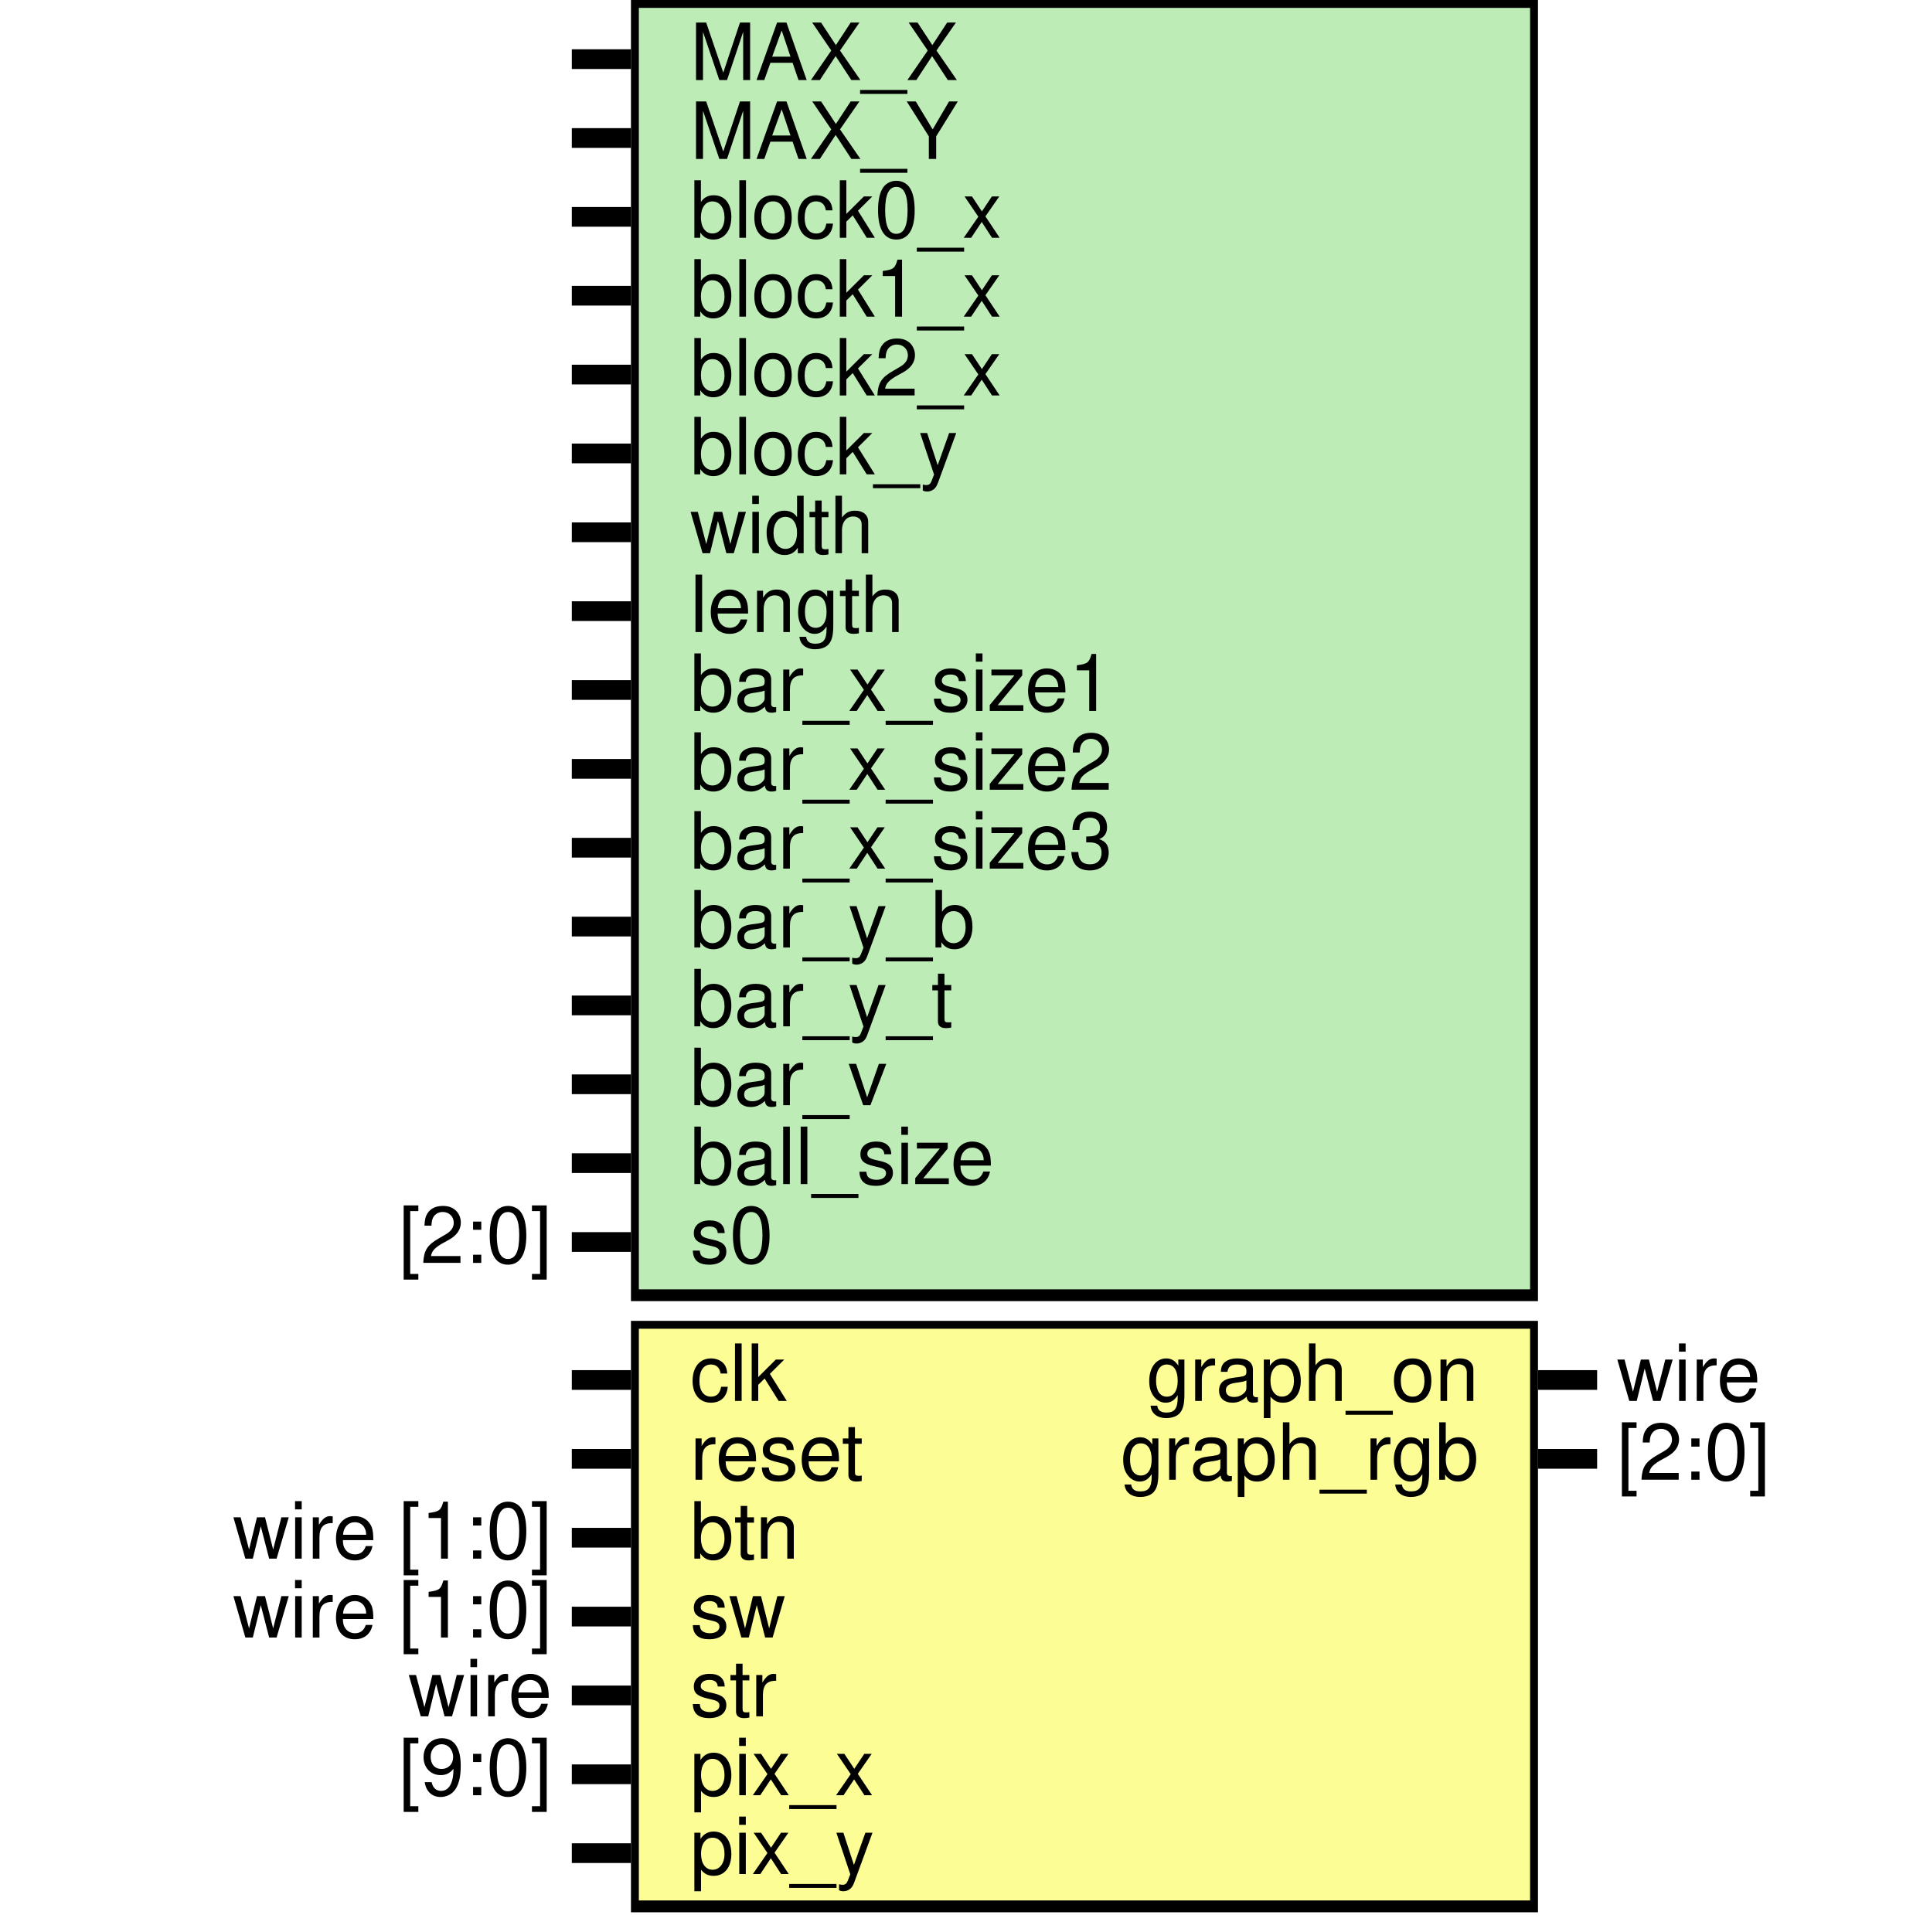
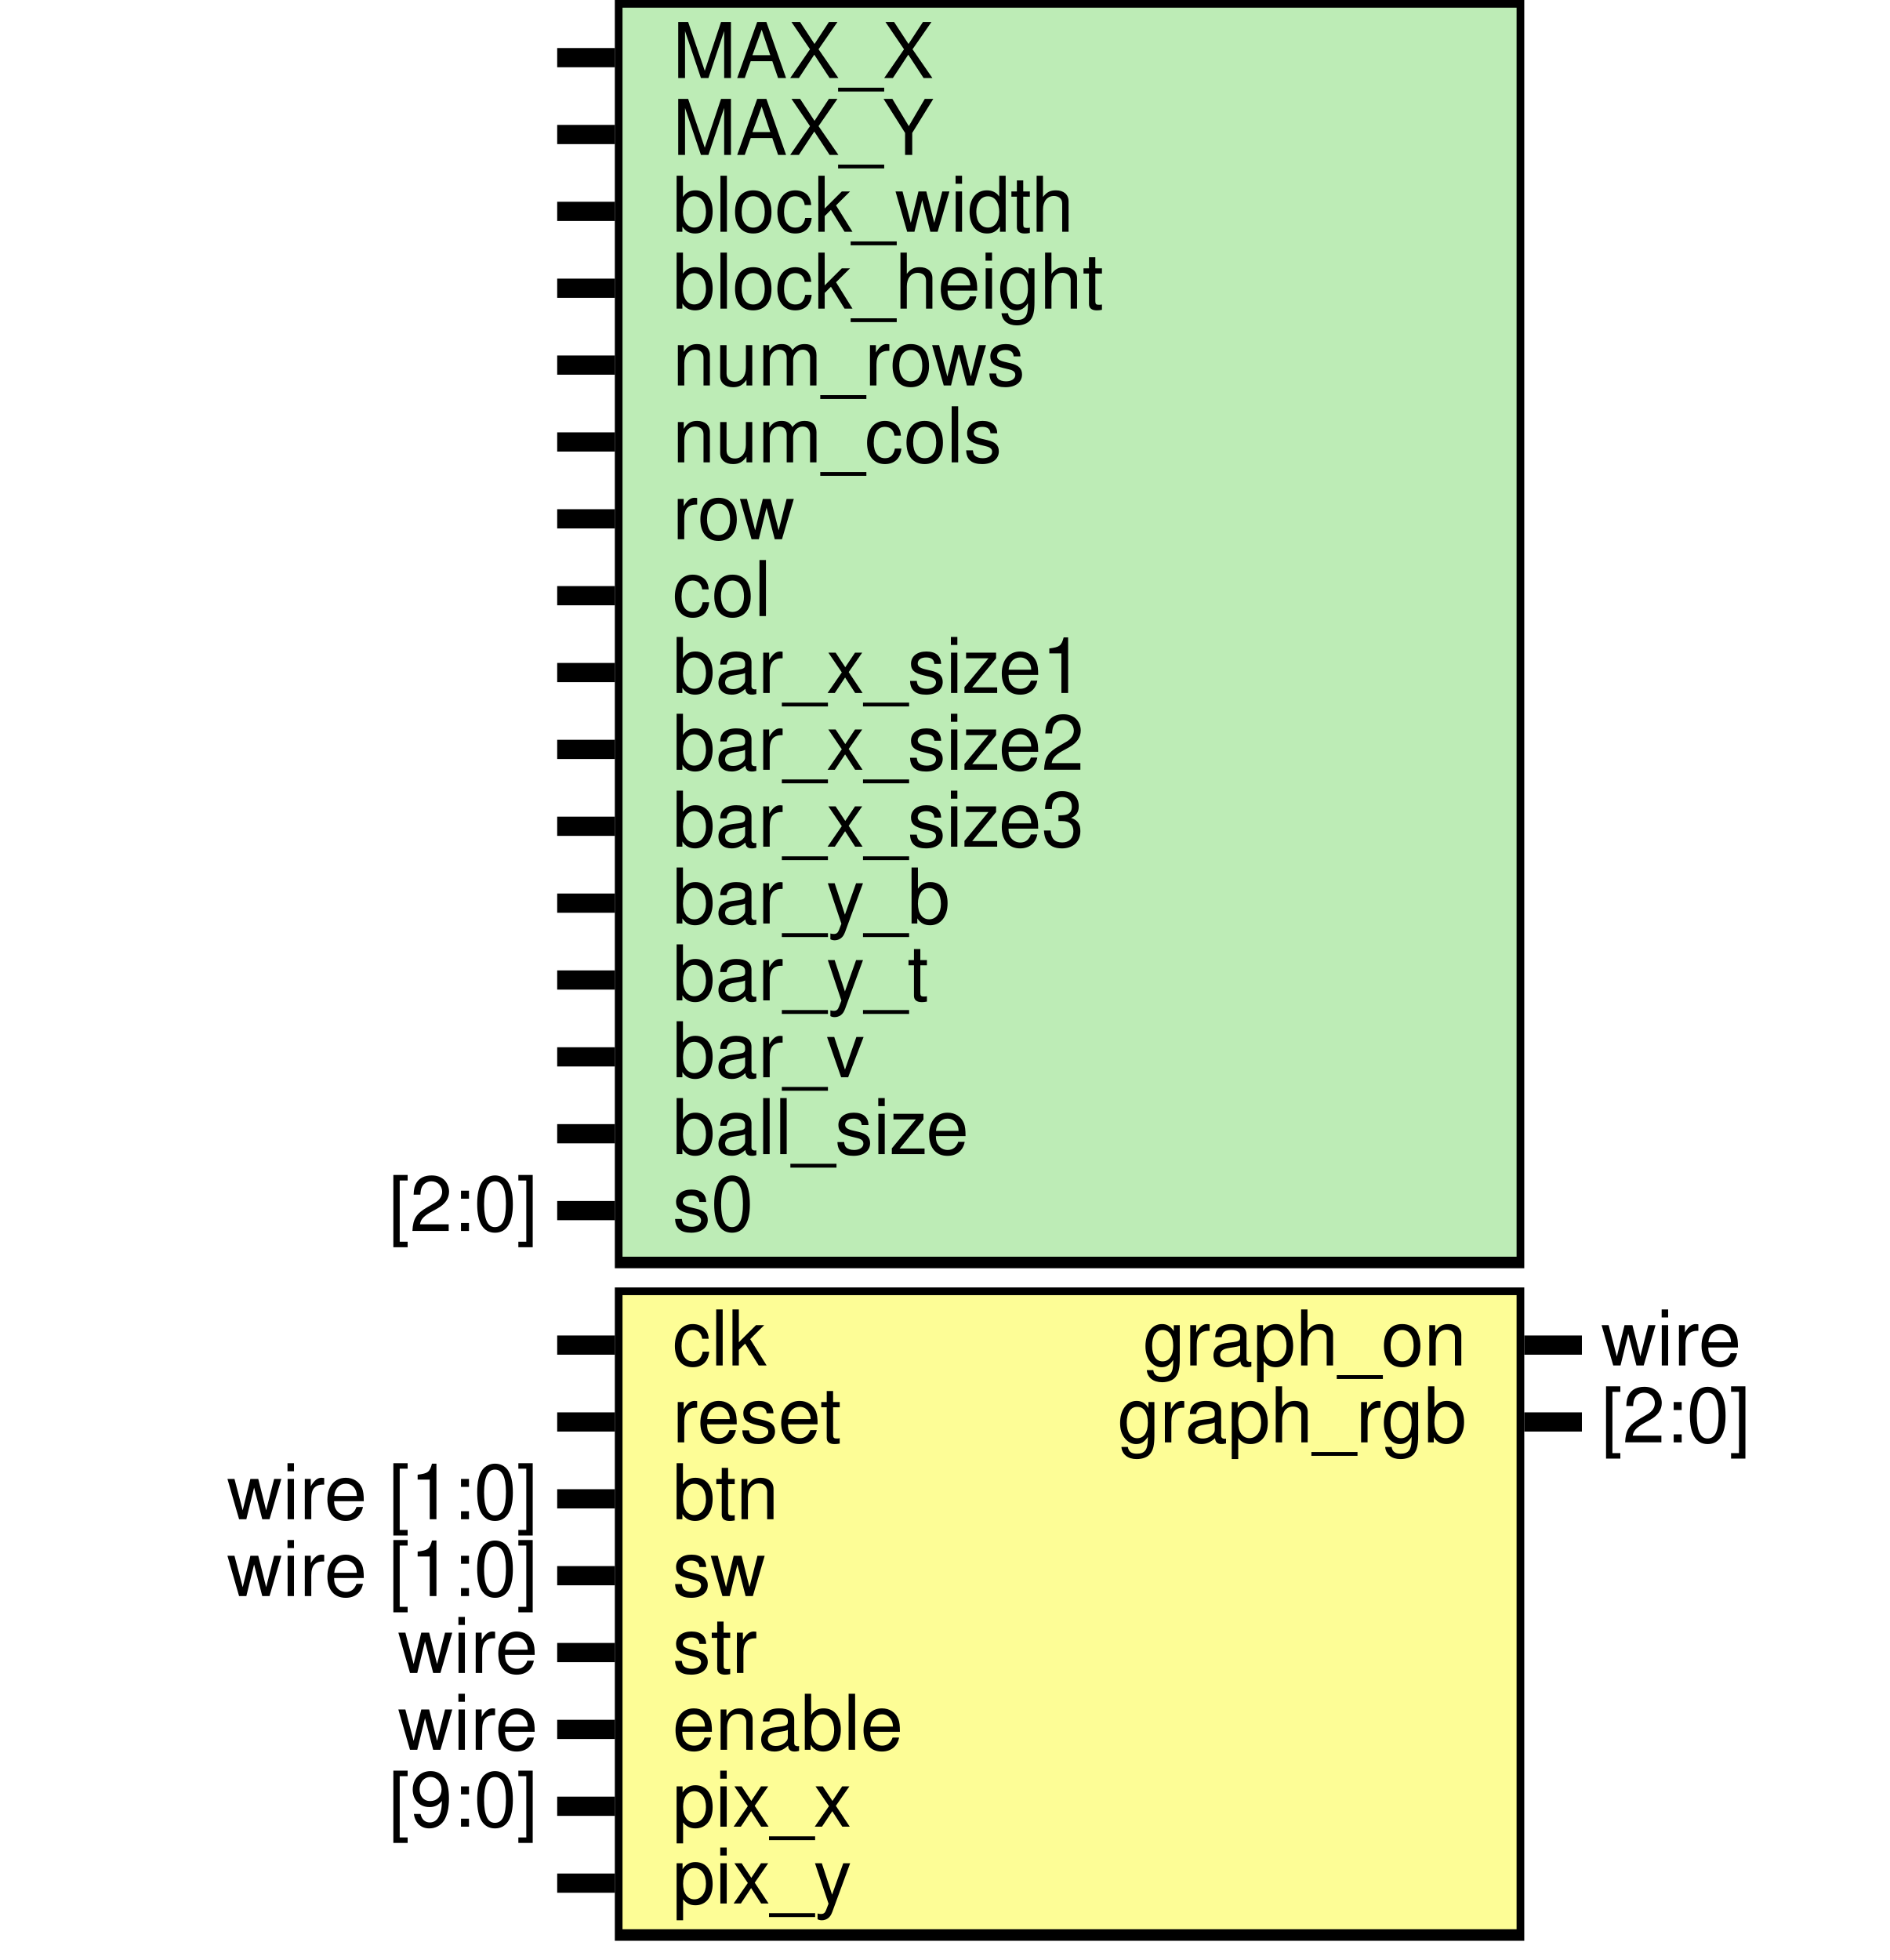
- <svg xmlns="http://www.w3.org/2000/svg" xmlns:ns1="http://svgjs.com/svgjs" version="1.1" viewBox="0 0 485 490">
+ <svg xmlns="http://www.w3.org/2000/svg" xmlns:ns1="http://svgjs.com/svgjs" version="1.1" viewBox="0 0 491.667 510">
  <svg id="SvgjsSvg1002" width="2" height="0" focusable="false" style="overflow:hidden;top:-100%;left:-100%;position:absolute;opacity:0">
    <polyline id="SvgjsPolyline1003" points="145,0 160,0" />
    <path id="SvgjsPath1004" d="M0 0 " />
  </svg>
-   <rect id="SvgjsRect1006" width="230" height="330" fill="black" x="160" y="0" />
-   <rect id="SvgjsRect1007" width="226" height="325" fill="#bdecb6" x="162" y="2" />
+   <rect id="SvgjsRect1006" width="236.667" height="330" fill="black" x="160" y="0" />
+   <rect id="SvgjsRect1007" width="232.667" height="325" fill="#bdecb6" x="162" y="2" />
  <text id="SvgjsText1008" font-family="Helvetica" x="140" y="-5.698" font-size="20" text-anchor="end" family="Helvetica" size="20" anchor="end" ns1:data="{&quot;leading&quot;:&quot;1.3&quot;}">
    <tspan id="SvgjsTspan1009" dy="26" x="140" ns1:data="{&quot;newLined&quot;:true}">    </tspan>
  </text>
  <text id="SvgjsText1010" font-family="Helvetica" x="175" y="-5.698" font-size="20" text-anchor="start" family="Helvetica" size="20" anchor="start" ns1:data="{&quot;leading&quot;:&quot;1.3&quot;}">
    <tspan id="SvgjsTspan1011" dy="26" x="175" ns1:data="{&quot;newLined&quot;:true}">   MAX_X </tspan>
  </text>
  <line id="SvgjsLine1012" x1="145" y1="15" x2="160" y2="15" stroke-linecap="rec" stroke="black" stroke-width="5" />
  <text id="SvgjsText1013" font-family="Helvetica" x="140" y="14.302" font-size="20" text-anchor="end" family="Helvetica" size="20" anchor="end" ns1:data="{&quot;leading&quot;:&quot;1.3&quot;}">
    <tspan id="SvgjsTspan1014" dy="26" x="140" ns1:data="{&quot;newLined&quot;:true}">    </tspan>
  </text>
  <text id="SvgjsText1015" font-family="Helvetica" x="175" y="14.302" font-size="20" text-anchor="start" family="Helvetica" size="20" anchor="start" ns1:data="{&quot;leading&quot;:&quot;1.3&quot;}">
    <tspan id="SvgjsTspan1016" dy="26" x="175" ns1:data="{&quot;newLined&quot;:true}">   MAX_Y </tspan>
  </text>
  <line id="SvgjsLine1017" x1="145" y1="35" x2="160" y2="35" stroke-linecap="rec" stroke="black" stroke-width="5" />
  <text id="SvgjsText1018" font-family="Helvetica" x="140" y="34.302" font-size="20" text-anchor="end" family="Helvetica" size="20" anchor="end" ns1:data="{&quot;leading&quot;:&quot;1.3&quot;}">
    <tspan id="SvgjsTspan1019" dy="26" x="140" ns1:data="{&quot;newLined&quot;:true}">    </tspan>
  </text>
  <text id="SvgjsText1020" font-family="Helvetica" x="175" y="34.302" font-size="20" text-anchor="start" family="Helvetica" size="20" anchor="start" ns1:data="{&quot;leading&quot;:&quot;1.3&quot;}">
-     <tspan id="SvgjsTspan1021" dy="26" x="175" ns1:data="{&quot;newLined&quot;:true}">   block0_x </tspan>
+     <tspan id="SvgjsTspan1021" dy="26" x="175" ns1:data="{&quot;newLined&quot;:true}">   block_width </tspan>
  </text>
  <line id="SvgjsLine1022" x1="145" y1="55" x2="160" y2="55" stroke-linecap="rec" stroke="black" stroke-width="5" />
  <text id="SvgjsText1023" font-family="Helvetica" x="140" y="54.302" font-size="20" text-anchor="end" family="Helvetica" size="20" anchor="end" ns1:data="{&quot;leading&quot;:&quot;1.3&quot;}">
    <tspan id="SvgjsTspan1024" dy="26" x="140" ns1:data="{&quot;newLined&quot;:true}">    </tspan>
  </text>
  <text id="SvgjsText1025" font-family="Helvetica" x="175" y="54.302" font-size="20" text-anchor="start" family="Helvetica" size="20" anchor="start" ns1:data="{&quot;leading&quot;:&quot;1.3&quot;}">
-     <tspan id="SvgjsTspan1026" dy="26" x="175" ns1:data="{&quot;newLined&quot;:true}">   block1_x </tspan>
+     <tspan id="SvgjsTspan1026" dy="26" x="175" ns1:data="{&quot;newLined&quot;:true}">   block_height </tspan>
  </text>
  <line id="SvgjsLine1027" x1="145" y1="75" x2="160" y2="75" stroke-linecap="rec" stroke="black" stroke-width="5" />
  <text id="SvgjsText1028" font-family="Helvetica" x="140" y="74.302" font-size="20" text-anchor="end" family="Helvetica" size="20" anchor="end" ns1:data="{&quot;leading&quot;:&quot;1.3&quot;}">
    <tspan id="SvgjsTspan1029" dy="26" x="140" ns1:data="{&quot;newLined&quot;:true}">    </tspan>
  </text>
  <text id="SvgjsText1030" font-family="Helvetica" x="175" y="74.302" font-size="20" text-anchor="start" family="Helvetica" size="20" anchor="start" ns1:data="{&quot;leading&quot;:&quot;1.3&quot;}">
-     <tspan id="SvgjsTspan1031" dy="26" x="175" ns1:data="{&quot;newLined&quot;:true}">   block2_x </tspan>
+     <tspan id="SvgjsTspan1031" dy="26" x="175" ns1:data="{&quot;newLined&quot;:true}">   num_rows </tspan>
  </text>
  <line id="SvgjsLine1032" x1="145" y1="95" x2="160" y2="95" stroke-linecap="rec" stroke="black" stroke-width="5" />
  <text id="SvgjsText1033" font-family="Helvetica" x="140" y="94.302" font-size="20" text-anchor="end" family="Helvetica" size="20" anchor="end" ns1:data="{&quot;leading&quot;:&quot;1.3&quot;}">
    <tspan id="SvgjsTspan1034" dy="26" x="140" ns1:data="{&quot;newLined&quot;:true}">    </tspan>
  </text>
  <text id="SvgjsText1035" font-family="Helvetica" x="175" y="94.302" font-size="20" text-anchor="start" family="Helvetica" size="20" anchor="start" ns1:data="{&quot;leading&quot;:&quot;1.3&quot;}">
-     <tspan id="SvgjsTspan1036" dy="26" x="175" ns1:data="{&quot;newLined&quot;:true}">   block_y </tspan>
+     <tspan id="SvgjsTspan1036" dy="26" x="175" ns1:data="{&quot;newLined&quot;:true}">   num_cols </tspan>
  </text>
  <line id="SvgjsLine1037" x1="145" y1="115" x2="160" y2="115" stroke-linecap="rec" stroke="black" stroke-width="5" />
  <text id="SvgjsText1038" font-family="Helvetica" x="140" y="114.302" font-size="20" text-anchor="end" family="Helvetica" size="20" anchor="end" ns1:data="{&quot;leading&quot;:&quot;1.3&quot;}">
    <tspan id="SvgjsTspan1039" dy="26" x="140" ns1:data="{&quot;newLined&quot;:true}">    </tspan>
  </text>
  <text id="SvgjsText1040" font-family="Helvetica" x="175" y="114.302" font-size="20" text-anchor="start" family="Helvetica" size="20" anchor="start" ns1:data="{&quot;leading&quot;:&quot;1.3&quot;}">
-     <tspan id="SvgjsTspan1041" dy="26" x="175" ns1:data="{&quot;newLined&quot;:true}">   width </tspan>
+     <tspan id="SvgjsTspan1041" dy="26" x="175" ns1:data="{&quot;newLined&quot;:true}">   row </tspan>
  </text>
  <line id="SvgjsLine1042" x1="145" y1="135" x2="160" y2="135" stroke-linecap="rec" stroke="black" stroke-width="5" />
  <text id="SvgjsText1043" font-family="Helvetica" x="140" y="134.302" font-size="20" text-anchor="end" family="Helvetica" size="20" anchor="end" ns1:data="{&quot;leading&quot;:&quot;1.3&quot;}">
    <tspan id="SvgjsTspan1044" dy="26" x="140" ns1:data="{&quot;newLined&quot;:true}">    </tspan>
  </text>
  <text id="SvgjsText1045" font-family="Helvetica" x="175" y="134.302" font-size="20" text-anchor="start" family="Helvetica" size="20" anchor="start" ns1:data="{&quot;leading&quot;:&quot;1.3&quot;}">
-     <tspan id="SvgjsTspan1046" dy="26" x="175" ns1:data="{&quot;newLined&quot;:true}">   length </tspan>
+     <tspan id="SvgjsTspan1046" dy="26" x="175" ns1:data="{&quot;newLined&quot;:true}">   col </tspan>
  </text>
  <line id="SvgjsLine1047" x1="145" y1="155" x2="160" y2="155" stroke-linecap="rec" stroke="black" stroke-width="5" />
  <text id="SvgjsText1048" font-family="Helvetica" x="140" y="154.302" font-size="20" text-anchor="end" family="Helvetica" size="20" anchor="end" ns1:data="{&quot;leading&quot;:&quot;1.3&quot;}">
    <tspan id="SvgjsTspan1049" dy="26" x="140" ns1:data="{&quot;newLined&quot;:true}">    </tspan>
  </text>
  <text id="SvgjsText1050" font-family="Helvetica" x="175" y="154.302" font-size="20" text-anchor="start" family="Helvetica" size="20" anchor="start" ns1:data="{&quot;leading&quot;:&quot;1.3&quot;}">
    <tspan id="SvgjsTspan1051" dy="26" x="175" ns1:data="{&quot;newLined&quot;:true}">   bar_x_size1 </tspan>
  </text>
  <line id="SvgjsLine1052" x1="145" y1="175" x2="160" y2="175" stroke-linecap="rec" stroke="black" stroke-width="5" />
  <text id="SvgjsText1053" font-family="Helvetica" x="140" y="174.302" font-size="20" text-anchor="end" family="Helvetica" size="20" anchor="end" ns1:data="{&quot;leading&quot;:&quot;1.3&quot;}">
    <tspan id="SvgjsTspan1054" dy="26" x="140" ns1:data="{&quot;newLined&quot;:true}">    </tspan>
  </text>
  <text id="SvgjsText1055" font-family="Helvetica" x="175" y="174.302" font-size="20" text-anchor="start" family="Helvetica" size="20" anchor="start" ns1:data="{&quot;leading&quot;:&quot;1.3&quot;}">
    <tspan id="SvgjsTspan1056" dy="26" x="175" ns1:data="{&quot;newLined&quot;:true}">   bar_x_size2 </tspan>
  </text>
  <line id="SvgjsLine1057" x1="145" y1="195" x2="160" y2="195" stroke-linecap="rec" stroke="black" stroke-width="5" />
  <text id="SvgjsText1058" font-family="Helvetica" x="140" y="194.302" font-size="20" text-anchor="end" family="Helvetica" size="20" anchor="end" ns1:data="{&quot;leading&quot;:&quot;1.3&quot;}">
    <tspan id="SvgjsTspan1059" dy="26" x="140" ns1:data="{&quot;newLined&quot;:true}">    </tspan>
  </text>
  <text id="SvgjsText1060" font-family="Helvetica" x="175" y="194.302" font-size="20" text-anchor="start" family="Helvetica" size="20" anchor="start" ns1:data="{&quot;leading&quot;:&quot;1.3&quot;}">
    <tspan id="SvgjsTspan1061" dy="26" x="175" ns1:data="{&quot;newLined&quot;:true}">   bar_x_size3 </tspan>
  </text>
  <line id="SvgjsLine1062" x1="145" y1="215" x2="160" y2="215" stroke-linecap="rec" stroke="black" stroke-width="5" />
  <text id="SvgjsText1063" font-family="Helvetica" x="140" y="214.302" font-size="20" text-anchor="end" family="Helvetica" size="20" anchor="end" ns1:data="{&quot;leading&quot;:&quot;1.3&quot;}">
    <tspan id="SvgjsTspan1064" dy="26" x="140" ns1:data="{&quot;newLined&quot;:true}">    </tspan>
  </text>
  <text id="SvgjsText1065" font-family="Helvetica" x="175" y="214.302" font-size="20" text-anchor="start" family="Helvetica" size="20" anchor="start" ns1:data="{&quot;leading&quot;:&quot;1.3&quot;}">
    <tspan id="SvgjsTspan1066" dy="26" x="175" ns1:data="{&quot;newLined&quot;:true}">   bar_y_b </tspan>
  </text>
  <line id="SvgjsLine1067" x1="145" y1="235" x2="160" y2="235" stroke-linecap="rec" stroke="black" stroke-width="5" />
  <text id="SvgjsText1068" font-family="Helvetica" x="140" y="234.302" font-size="20" text-anchor="end" family="Helvetica" size="20" anchor="end" ns1:data="{&quot;leading&quot;:&quot;1.3&quot;}">
    <tspan id="SvgjsTspan1069" dy="26" x="140" ns1:data="{&quot;newLined&quot;:true}">    </tspan>
  </text>
  <text id="SvgjsText1070" font-family="Helvetica" x="175" y="234.302" font-size="20" text-anchor="start" family="Helvetica" size="20" anchor="start" ns1:data="{&quot;leading&quot;:&quot;1.3&quot;}">
    <tspan id="SvgjsTspan1071" dy="26" x="175" ns1:data="{&quot;newLined&quot;:true}">   bar_y_t </tspan>
  </text>
  <line id="SvgjsLine1072" x1="145" y1="255" x2="160" y2="255" stroke-linecap="rec" stroke="black" stroke-width="5" />
  <text id="SvgjsText1073" font-family="Helvetica" x="140" y="254.302" font-size="20" text-anchor="end" family="Helvetica" size="20" anchor="end" ns1:data="{&quot;leading&quot;:&quot;1.3&quot;}">
    <tspan id="SvgjsTspan1074" dy="26" x="140" ns1:data="{&quot;newLined&quot;:true}">    </tspan>
  </text>
  <text id="SvgjsText1075" font-family="Helvetica" x="175" y="254.302" font-size="20" text-anchor="start" family="Helvetica" size="20" anchor="start" ns1:data="{&quot;leading&quot;:&quot;1.3&quot;}">
    <tspan id="SvgjsTspan1076" dy="26" x="175" ns1:data="{&quot;newLined&quot;:true}">   bar_v </tspan>
  </text>
  <line id="SvgjsLine1077" x1="145" y1="275" x2="160" y2="275" stroke-linecap="rec" stroke="black" stroke-width="5" />
  <text id="SvgjsText1078" font-family="Helvetica" x="140" y="274.302" font-size="20" text-anchor="end" family="Helvetica" size="20" anchor="end" ns1:data="{&quot;leading&quot;:&quot;1.3&quot;}">
    <tspan id="SvgjsTspan1079" dy="26" x="140" ns1:data="{&quot;newLined&quot;:true}">    </tspan>
  </text>
  <text id="SvgjsText1080" font-family="Helvetica" x="175" y="274.302" font-size="20" text-anchor="start" family="Helvetica" size="20" anchor="start" ns1:data="{&quot;leading&quot;:&quot;1.3&quot;}">
    <tspan id="SvgjsTspan1081" dy="26" x="175" ns1:data="{&quot;newLined&quot;:true}">   ball_size </tspan>
  </text>
  <line id="SvgjsLine1082" x1="145" y1="295" x2="160" y2="295" stroke-linecap="rec" stroke="black" stroke-width="5" />
  <text id="SvgjsText1083" font-family="Helvetica" x="140" y="294.302" font-size="20" text-anchor="end" family="Helvetica" size="20" anchor="end" ns1:data="{&quot;leading&quot;:&quot;1.3&quot;}">
    <tspan id="SvgjsTspan1084" dy="26" x="140" ns1:data="{&quot;newLined&quot;:true}">   [2:0] </tspan>
  </text>
  <text id="SvgjsText1085" font-family="Helvetica" x="175" y="294.302" font-size="20" text-anchor="start" family="Helvetica" size="20" anchor="start" ns1:data="{&quot;leading&quot;:&quot;1.3&quot;}">
    <tspan id="SvgjsTspan1086" dy="26" x="175" ns1:data="{&quot;newLined&quot;:true}">   s0 </tspan>
  </text>
  <line id="SvgjsLine1087" x1="145" y1="315" x2="160" y2="315" stroke-linecap="rec" stroke="black" stroke-width="5" />
-   <rect id="SvgjsRect1088" width="230" height="150" fill="black" x="160" y="335" />
-   <rect id="SvgjsRect1089" width="226" height="145" fill="#fdfd96" x="162" y="337" />
+   <rect id="SvgjsRect1088" width="236.667" height="170" fill="black" x="160" y="335" />
+   <rect id="SvgjsRect1089" width="232.667" height="165" fill="#fdfd96" x="162" y="337" />
  <text id="SvgjsText1090" font-family="Helvetica" x="140" y="329.302" font-size="20" text-anchor="end" family="Helvetica" size="20" anchor="end" ns1:data="{&quot;leading&quot;:&quot;1.3&quot;}">
    <tspan id="SvgjsTspan1091" dy="26" x="140" ns1:data="{&quot;newLined&quot;:true}">    </tspan>
  </text>
  <text id="SvgjsText1092" font-family="Helvetica" x="175" y="329.302" font-size="20" text-anchor="start" family="Helvetica" size="20" anchor="start" ns1:data="{&quot;leading&quot;:&quot;1.3&quot;}">
    <tspan id="SvgjsTspan1093" dy="26" x="175" ns1:data="{&quot;newLined&quot;:true}">   clk </tspan>
  </text>
  <line id="SvgjsLine1094" x1="145" y1="350" x2="160" y2="350" stroke-linecap="rec" stroke="black" stroke-width="5" />
  <text id="SvgjsText1095" font-family="Helvetica" x="140" y="349.302" font-size="20" text-anchor="end" family="Helvetica" size="20" anchor="end" ns1:data="{&quot;leading&quot;:&quot;1.3&quot;}">
    <tspan id="SvgjsTspan1096" dy="26" x="140" ns1:data="{&quot;newLined&quot;:true}">    </tspan>
  </text>
  <text id="SvgjsText1097" font-family="Helvetica" x="175" y="349.302" font-size="20" text-anchor="start" family="Helvetica" size="20" anchor="start" ns1:data="{&quot;leading&quot;:&quot;1.3&quot;}">
    <tspan id="SvgjsTspan1098" dy="26" x="175" ns1:data="{&quot;newLined&quot;:true}">   reset </tspan>
  </text>
  <line id="SvgjsLine1099" x1="145" y1="370" x2="160" y2="370" stroke-linecap="rec" stroke="black" stroke-width="5" />
  <text id="SvgjsText1100" font-family="Helvetica" x="140" y="369.302" font-size="20" text-anchor="end" family="Helvetica" size="20" anchor="end" ns1:data="{&quot;leading&quot;:&quot;1.3&quot;}">
    <tspan id="SvgjsTspan1101" dy="26" x="140" ns1:data="{&quot;newLined&quot;:true}">   wire [1:0] </tspan>
  </text>
  <text id="SvgjsText1102" font-family="Helvetica" x="175" y="369.302" font-size="20" text-anchor="start" family="Helvetica" size="20" anchor="start" ns1:data="{&quot;leading&quot;:&quot;1.3&quot;}">
    <tspan id="SvgjsTspan1103" dy="26" x="175" ns1:data="{&quot;newLined&quot;:true}">   btn </tspan>
  </text>
  <line id="SvgjsLine1104" x1="145" y1="390" x2="160" y2="390" stroke-linecap="rec" stroke="black" stroke-width="5" />
  <text id="SvgjsText1105" font-family="Helvetica" x="140" y="389.302" font-size="20" text-anchor="end" family="Helvetica" size="20" anchor="end" ns1:data="{&quot;leading&quot;:&quot;1.3&quot;}">
    <tspan id="SvgjsTspan1106" dy="26" x="140" ns1:data="{&quot;newLined&quot;:true}">   wire [1:0] </tspan>
  </text>
  <text id="SvgjsText1107" font-family="Helvetica" x="175" y="389.302" font-size="20" text-anchor="start" family="Helvetica" size="20" anchor="start" ns1:data="{&quot;leading&quot;:&quot;1.3&quot;}">
    <tspan id="SvgjsTspan1108" dy="26" x="175" ns1:data="{&quot;newLined&quot;:true}">   sw </tspan>
  </text>
  <line id="SvgjsLine1109" x1="145" y1="410" x2="160" y2="410" stroke-linecap="rec" stroke="black" stroke-width="5" />
  <text id="SvgjsText1110" font-family="Helvetica" x="140" y="409.302" font-size="20" text-anchor="end" family="Helvetica" size="20" anchor="end" ns1:data="{&quot;leading&quot;:&quot;1.3&quot;}">
    <tspan id="SvgjsTspan1111" dy="26" x="140" ns1:data="{&quot;newLined&quot;:true}">   wire </tspan>
  </text>
  <text id="SvgjsText1112" font-family="Helvetica" x="175" y="409.302" font-size="20" text-anchor="start" family="Helvetica" size="20" anchor="start" ns1:data="{&quot;leading&quot;:&quot;1.3&quot;}">
    <tspan id="SvgjsTspan1113" dy="26" x="175" ns1:data="{&quot;newLined&quot;:true}">   str </tspan>
  </text>
  <line id="SvgjsLine1114" x1="145" y1="430" x2="160" y2="430" stroke-linecap="rec" stroke="black" stroke-width="5" />
  <text id="SvgjsText1115" font-family="Helvetica" x="140" y="429.302" font-size="20" text-anchor="end" family="Helvetica" size="20" anchor="end" ns1:data="{&quot;leading&quot;:&quot;1.3&quot;}">
-     <tspan id="SvgjsTspan1116" dy="26" x="140" ns1:data="{&quot;newLined&quot;:true}">   [9:0] </tspan>
+     <tspan id="SvgjsTspan1116" dy="26" x="140" ns1:data="{&quot;newLined&quot;:true}">   wire </tspan>
  </text>
  <text id="SvgjsText1117" font-family="Helvetica" x="175" y="429.302" font-size="20" text-anchor="start" family="Helvetica" size="20" anchor="start" ns1:data="{&quot;leading&quot;:&quot;1.3&quot;}">
-     <tspan id="SvgjsTspan1118" dy="26" x="175" ns1:data="{&quot;newLined&quot;:true}">   pix_x </tspan>
+     <tspan id="SvgjsTspan1118" dy="26" x="175" ns1:data="{&quot;newLined&quot;:true}">   enable </tspan>
  </text>
  <line id="SvgjsLine1119" x1="145" y1="450" x2="160" y2="450" stroke-linecap="rec" stroke="black" stroke-width="5" />
  <text id="SvgjsText1120" font-family="Helvetica" x="140" y="449.302" font-size="20" text-anchor="end" family="Helvetica" size="20" anchor="end" ns1:data="{&quot;leading&quot;:&quot;1.3&quot;}">
-     <tspan id="SvgjsTspan1121" dy="26" x="140" ns1:data="{&quot;newLined&quot;:true}">    </tspan>
+     <tspan id="SvgjsTspan1121" dy="26" x="140" ns1:data="{&quot;newLined&quot;:true}">   [9:0] </tspan>
  </text>
  <text id="SvgjsText1122" font-family="Helvetica" x="175" y="449.302" font-size="20" text-anchor="start" family="Helvetica" size="20" anchor="start" ns1:data="{&quot;leading&quot;:&quot;1.3&quot;}">
-     <tspan id="SvgjsTspan1123" dy="26" x="175" ns1:data="{&quot;newLined&quot;:true}">   pix_y </tspan>
+     <tspan id="SvgjsTspan1123" dy="26" x="175" ns1:data="{&quot;newLined&quot;:true}">   pix_x </tspan>
  </text>
  <line id="SvgjsLine1124" x1="145" y1="470" x2="160" y2="470" stroke-linecap="rec" stroke="black" stroke-width="5" />
-   <text id="SvgjsText1125" font-family="Helvetica" x="410" y="329.302" font-size="20" text-anchor="start" family="Helvetica" size="20" anchor="start" ns1:data="{&quot;leading&quot;:&quot;1.3&quot;}">
-     <tspan id="SvgjsTspan1126" dy="26" x="410" ns1:data="{&quot;newLined&quot;:true}">   wire </tspan>
+   <text id="SvgjsText1125" font-family="Helvetica" x="140" y="469.302" font-size="20" text-anchor="end" family="Helvetica" size="20" anchor="end" ns1:data="{&quot;leading&quot;:&quot;1.3&quot;}">
+     <tspan id="SvgjsTspan1126" dy="26" x="140" ns1:data="{&quot;newLined&quot;:true}">    </tspan>
  </text>
-   <text id="SvgjsText1127" font-family="Helvetica" x="375" y="329.302" font-size="20" text-anchor="end" family="Helvetica" size="20" anchor="end" ns1:data="{&quot;leading&quot;:&quot;1.3&quot;}">
-     <tspan id="SvgjsTspan1128" dy="26" x="375" ns1:data="{&quot;newLined&quot;:true}">   graph_on </tspan>
+   <text id="SvgjsText1127" font-family="Helvetica" x="175" y="469.302" font-size="20" text-anchor="start" family="Helvetica" size="20" anchor="start" ns1:data="{&quot;leading&quot;:&quot;1.3&quot;}">
+     <tspan id="SvgjsTspan1128" dy="26" x="175" ns1:data="{&quot;newLined&quot;:true}">   pix_y </tspan>
  </text>
-   <line id="SvgjsLine1129" x1="390" y1="350" x2="405" y2="350" stroke-linecap="rec" stroke="black" stroke-width="5" />
-   <text id="SvgjsText1130" font-family="Helvetica" x="410" y="349.302" font-size="20" text-anchor="start" family="Helvetica" size="20" anchor="start" ns1:data="{&quot;leading&quot;:&quot;1.3&quot;}">
-     <tspan id="SvgjsTspan1131" dy="26" x="410" ns1:data="{&quot;newLined&quot;:true}">   [2:0] </tspan>
+   <line id="SvgjsLine1129" x1="145" y1="490" x2="160" y2="490" stroke-linecap="rec" stroke="black" stroke-width="5" />
+   <text id="SvgjsText1130" font-family="Helvetica" x="416.667" y="329.302" font-size="20" text-anchor="start" family="Helvetica" size="20" anchor="start" ns1:data="{&quot;leading&quot;:&quot;1.3&quot;}">
+     <tspan id="SvgjsTspan1131" dy="26" x="416.667" ns1:data="{&quot;newLined&quot;:true}">   wire </tspan>
  </text>
-   <text id="SvgjsText1132" font-family="Helvetica" x="375" y="349.302" font-size="20" text-anchor="end" family="Helvetica" size="20" anchor="end" ns1:data="{&quot;leading&quot;:&quot;1.3&quot;}">
-     <tspan id="SvgjsTspan1133" dy="26" x="375" ns1:data="{&quot;newLined&quot;:true}">   graph_rgb </tspan>
+   <text id="SvgjsText1132" font-family="Helvetica" x="381.667" y="329.302" font-size="20" text-anchor="end" family="Helvetica" size="20" anchor="end" ns1:data="{&quot;leading&quot;:&quot;1.3&quot;}">
+     <tspan id="SvgjsTspan1133" dy="26" x="381.667" ns1:data="{&quot;newLined&quot;:true}">   graph_on </tspan>
  </text>
-   <line id="SvgjsLine1134" x1="390" y1="370" x2="405" y2="370" stroke-linecap="rec" stroke="black" stroke-width="5" />
+   <line id="SvgjsLine1134" x1="396.667" y1="350" x2="411.667" y2="350" stroke-linecap="rec" stroke="black" stroke-width="5" />
+   <text id="SvgjsText1135" font-family="Helvetica" x="416.667" y="349.302" font-size="20" text-anchor="start" family="Helvetica" size="20" anchor="start" ns1:data="{&quot;leading&quot;:&quot;1.3&quot;}">
+     <tspan id="SvgjsTspan1136" dy="26" x="416.667" ns1:data="{&quot;newLined&quot;:true}">   [2:0] </tspan>
+   </text>
+   <text id="SvgjsText1137" font-family="Helvetica" x="381.667" y="349.302" font-size="20" text-anchor="end" family="Helvetica" size="20" anchor="end" ns1:data="{&quot;leading&quot;:&quot;1.3&quot;}">
+     <tspan id="SvgjsTspan1138" dy="26" x="381.667" ns1:data="{&quot;newLined&quot;:true}">   graph_rgb </tspan>
+   </text>
+   <line id="SvgjsLine1139" x1="396.667" y1="370" x2="411.667" y2="370" stroke-linecap="rec" stroke="black" stroke-width="5" />
</svg>
